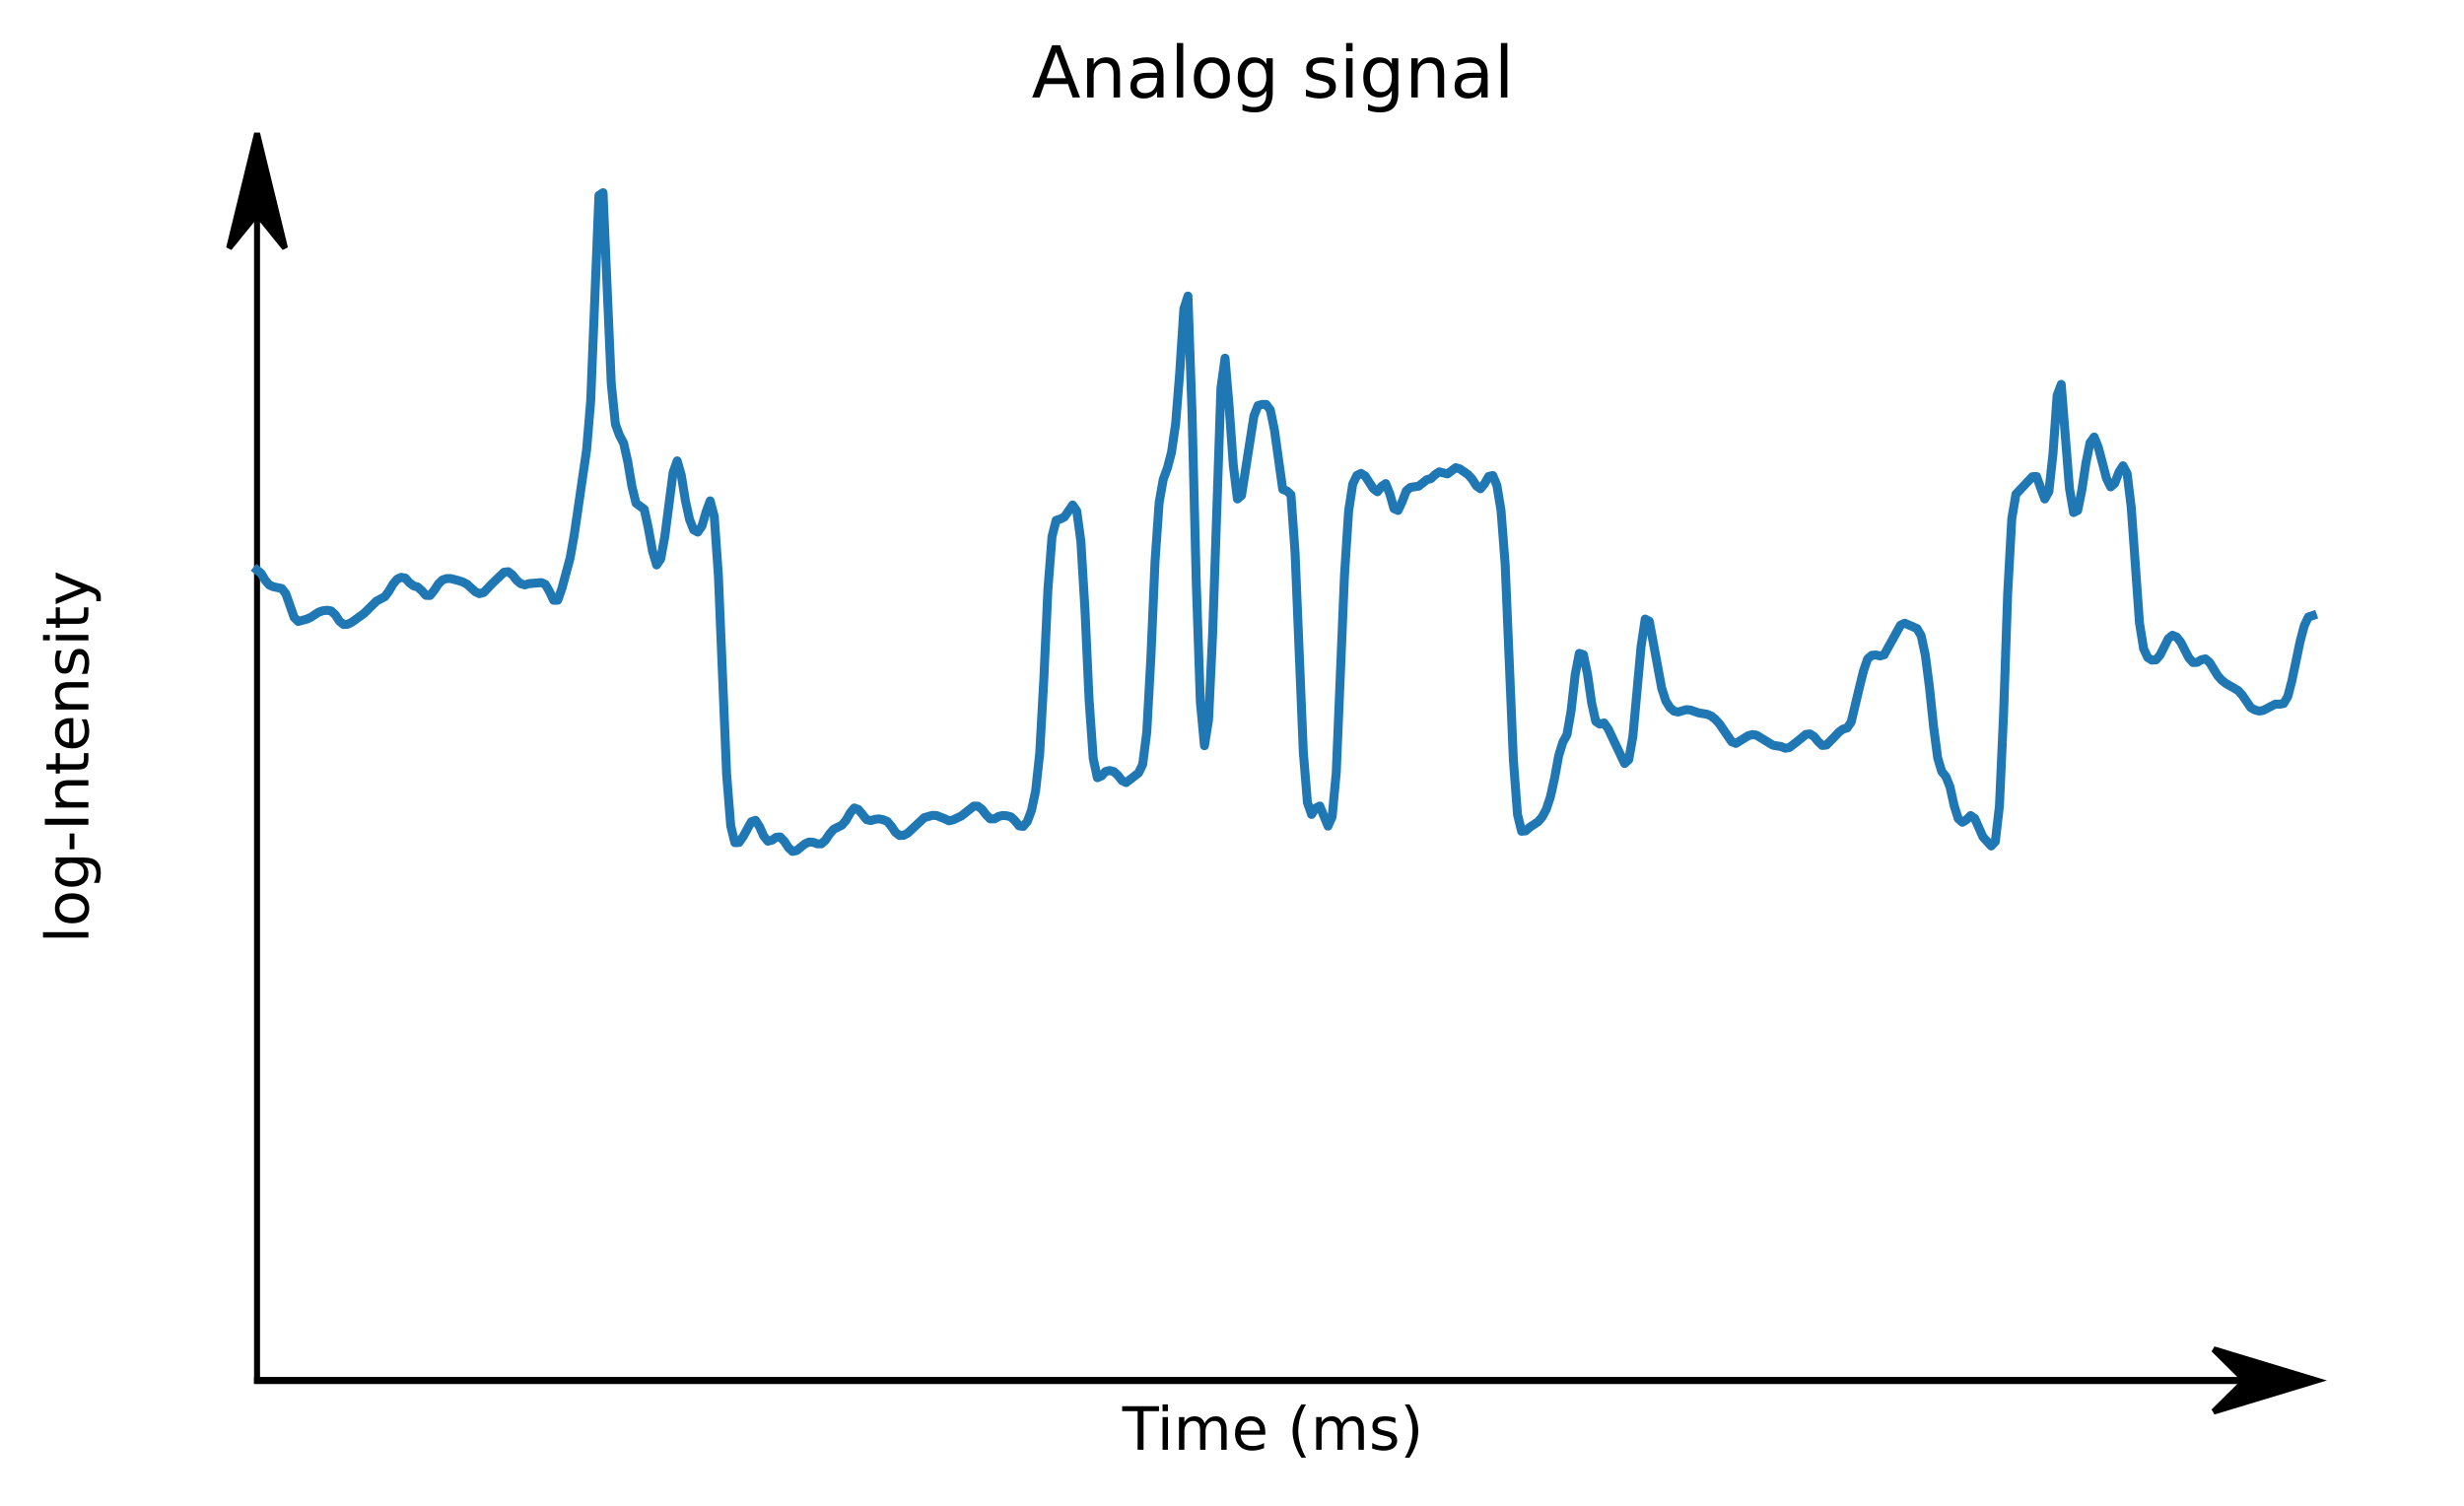
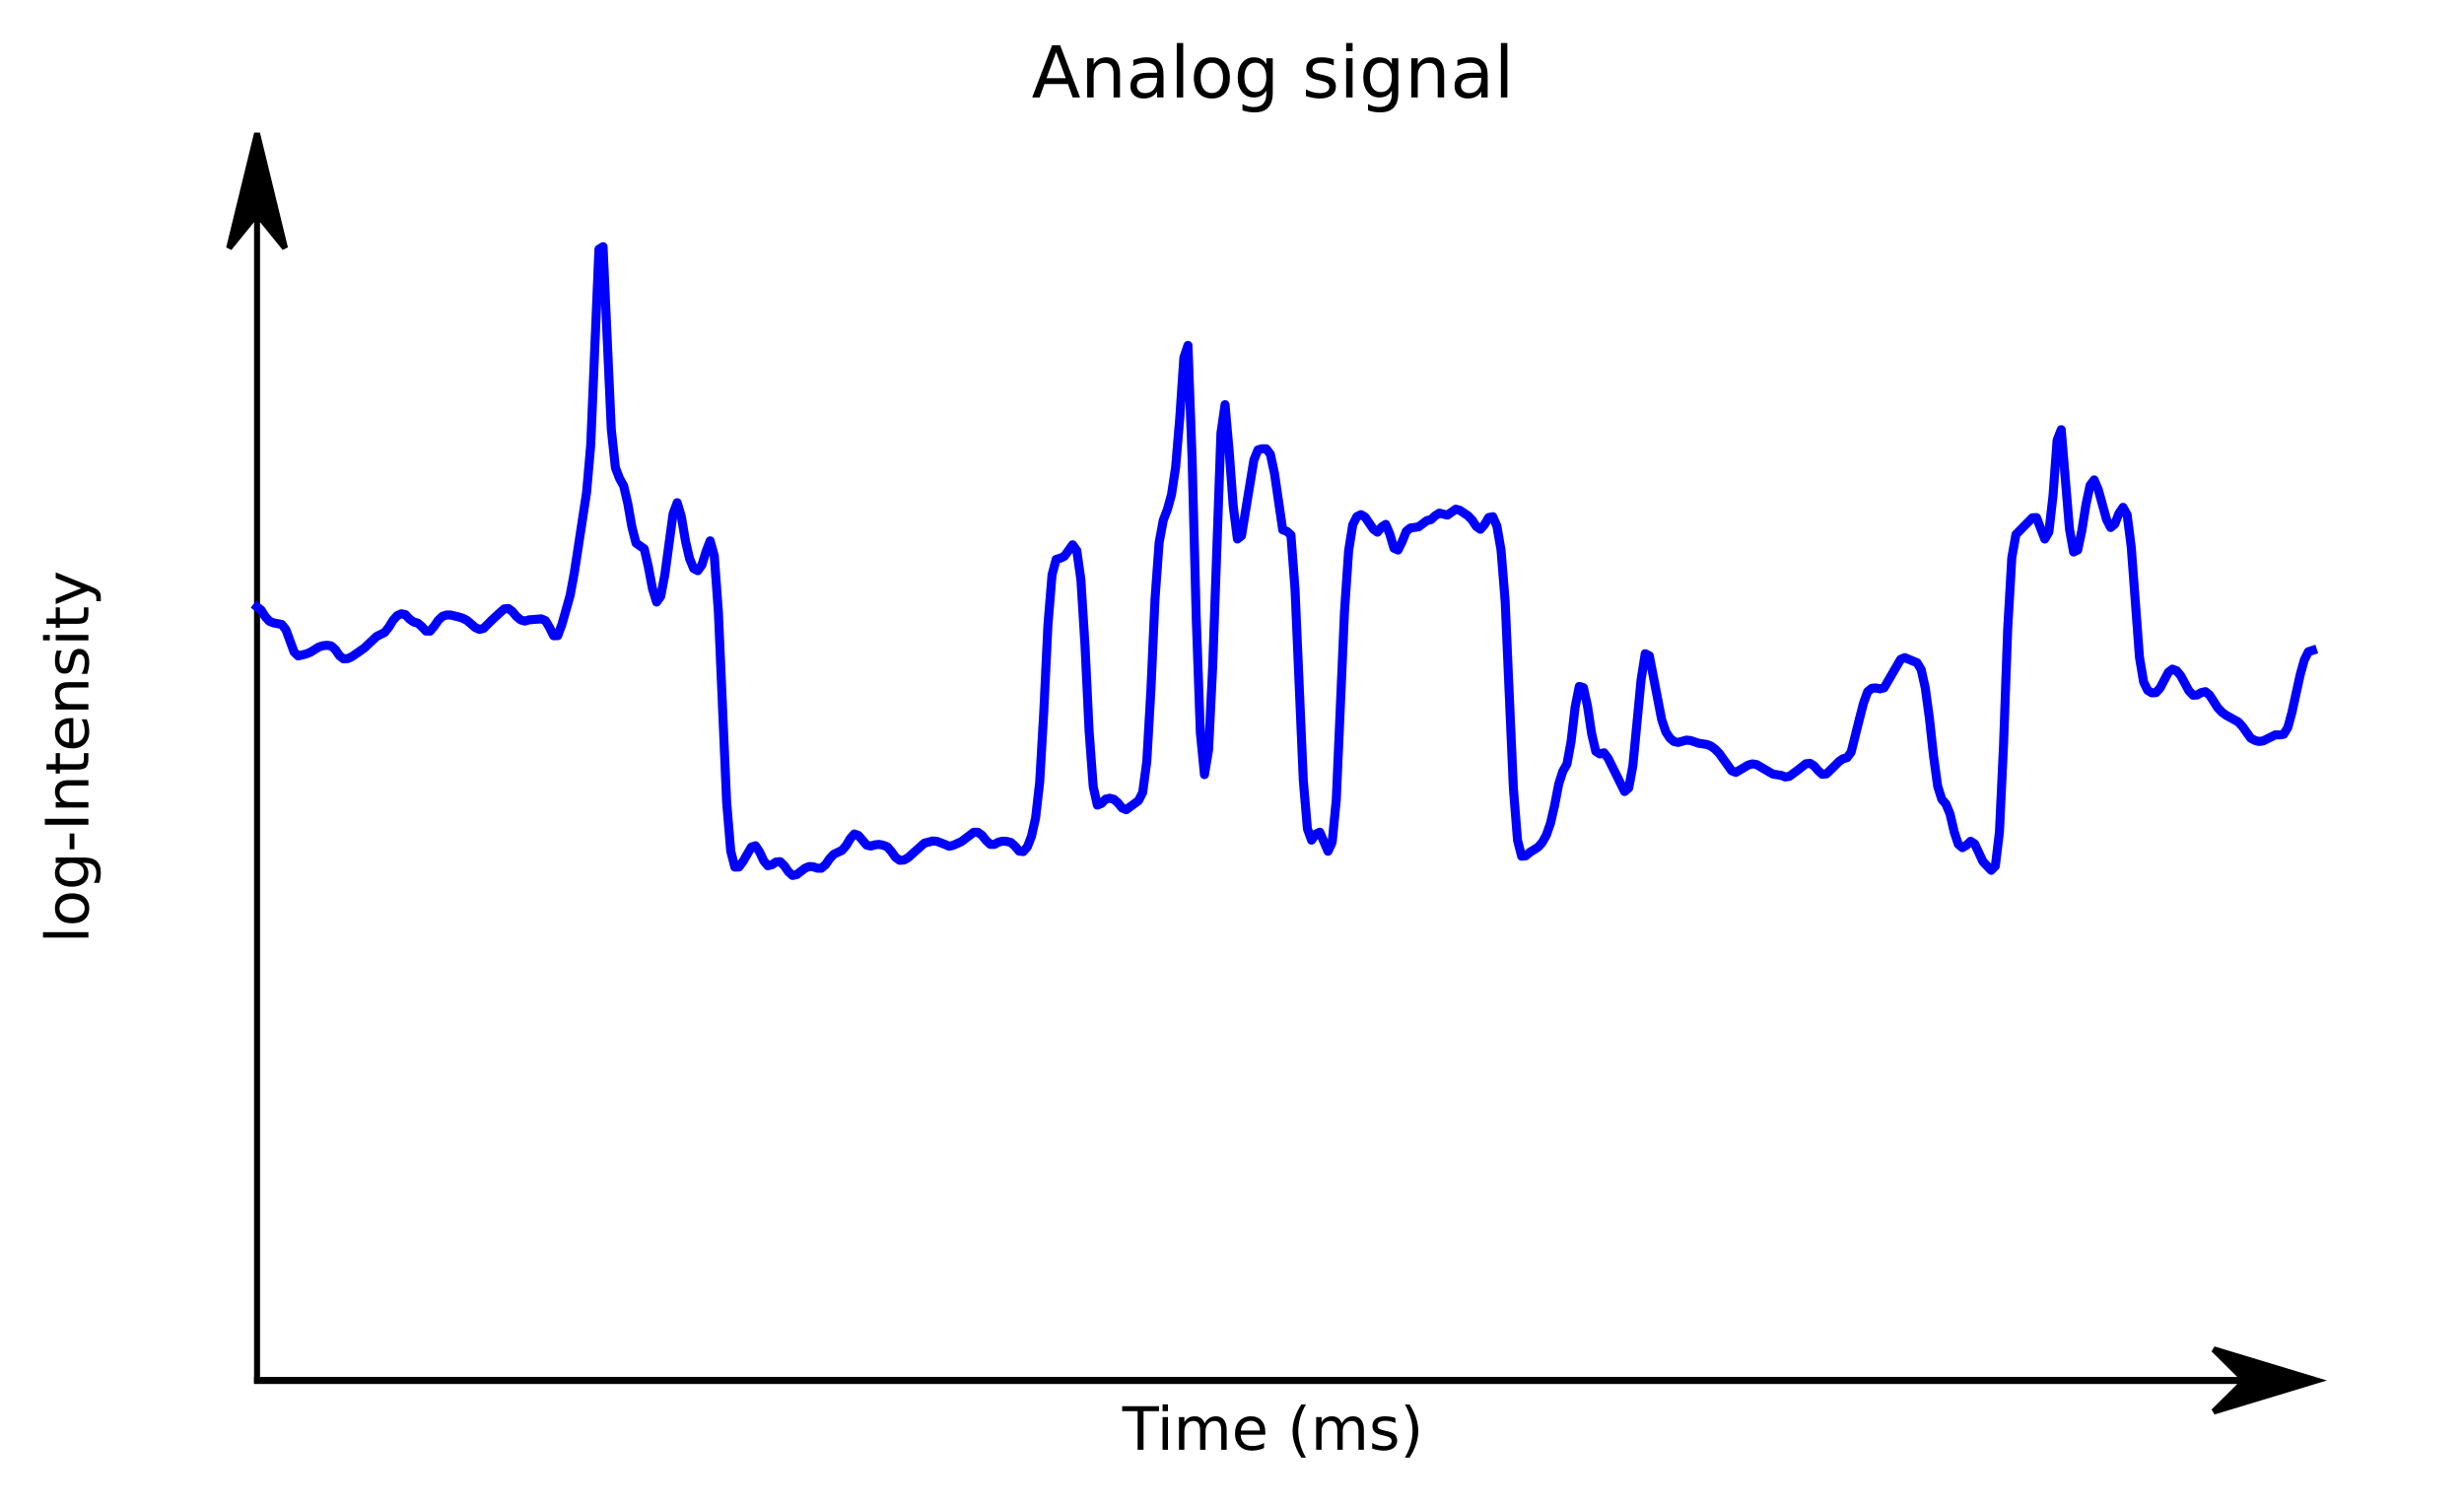
<svg xmlns="http://www.w3.org/2000/svg" xmlns:xlink="http://www.w3.org/1999/xlink" width="412.523pt" height="251.996pt" viewBox="0 0 412.523 251.996" version="1.1">
  <defs>
    <style type="text/css">*{stroke-linejoin: round; stroke-linecap: butt}</style>
  </defs>
  <g id="figure_1">
    <g id="patch_1">
      <path d="M 0 251.996  L 412.523 251.996  L 412.523 0  L 0 0  L 0 251.996  z " style="fill: none" />
    </g>
    <g id="axes_1">
      <g id="patch_2">
        <path d="M 20.878 231.118  L 405.323 231.118  L 405.323 22.318  L 20.878 22.318  L 20.878 231.118  z " style="fill: none" />
      </g>
      <g id="patch_3">
-         <path d="M 387.848 231.118  L 370.608 236.338  L 375.78 231.212  L 43.035 231.212  L 43.035 231.024  L 375.78 231.024  L 370.608 225.898  z " style="stroke: #000000; stroke-linejoin: miter" />
+         <path d="M 387.848 231.118  L 370.608 236.338  L 375.78 231.208  L 43.035 231.208  L 43.035 231.028  L 375.78 231.028  L 370.608 225.898  z " style="stroke: #000000; stroke-linejoin: miter" />
      </g>
      <g id="patch_4">
        <path d="M 43.035 22.318  L 47.717 41.54  L 43.035 35.774  L 43.035 231.118  L 43.034 231.118  L 43.034 35.774  L 38.353 41.54  z " style="stroke: #000000; stroke-linejoin: miter" />
      </g>
      <g id="matplotlib.axis_1">
        <g id="text_1">
          <g transform="translate(187.9013 242.7166) scale(0.1 -0.1)">
            <defs>
              <path id="DejaVuSans-54" d="M -19 4666  L 3928 4666  L 3928 4134  L 2272 4134  L 2272 0  L 1638 0  L 1638 4134  L -19 4134  L -19 4666  z " transform="scale(0.015625)" />
              <path id="DejaVuSans-69" d="M 603 3500  L 1178 3500  L 1178 0  L 603 0  L 603 3500  z M 603 4863  L 1178 4863  L 1178 4134  L 603 4134  L 603 4863  z " transform="scale(0.015625)" />
              <path id="DejaVuSans-6d" d="M 3328 2828  Q 3544 3216 3844 3400  Q 4144 3584 4550 3584  Q 5097 3584 5394 3201  Q 5691 2819 5691 2113  L 5691 0  L 5113 0  L 5113 2094  Q 5113 2597 4934 2840  Q 4756 3084 4391 3084  Q 3944 3084 3684 2787  Q 3425 2491 3425 1978  L 3425 0  L 2847 0  L 2847 2094  Q 2847 2600 2669 2842  Q 2491 3084 2119 3084  Q 1678 3084 1418 2786  Q 1159 2488 1159 1978  L 1159 0  L 581 0  L 581 3500  L 1159 3500  L 1159 2956  Q 1356 3278 1631 3431  Q 1906 3584 2284 3584  Q 2666 3584 2933 3390  Q 3200 3197 3328 2828  z " transform="scale(0.015625)" />
              <path id="DejaVuSans-65" d="M 3597 1894  L 3597 1613  L 953 1613  Q 991 1019 1311 708  Q 1631 397 2203 397  Q 2534 397 2845 478  Q 3156 559 3463 722  L 3463 178  Q 3153 47 2828 -22  Q 2503 -91 2169 -91  Q 1331 -91 842 396  Q 353 884 353 1716  Q 353 2575 817 3079  Q 1281 3584 2069 3584  Q 2775 3584 3186 3129  Q 3597 2675 3597 1894  z M 3022 2063  Q 3016 2534 2758 2815  Q 2500 3097 2075 3097  Q 1594 3097 1305 2825  Q 1016 2553 972 2059  L 3022 2063  z " transform="scale(0.015625)" />
              <path id="DejaVuSans-20" transform="scale(0.015625)" />
              <path id="DejaVuSans-28" d="M 1984 4856  Q 1566 4138 1362 3434  Q 1159 2731 1159 2009  Q 1159 1288 1364 580  Q 1569 -128 1984 -844  L 1484 -844  Q 1016 -109 783 600  Q 550 1309 550 2009  Q 550 2706 781 3412  Q 1013 4119 1484 4856  L 1984 4856  z " transform="scale(0.015625)" />
              <path id="DejaVuSans-73" d="M 2834 3397  L 2834 2853  Q 2591 2978 2328 3040  Q 2066 3103 1784 3103  Q 1356 3103 1142 2972  Q 928 2841 928 2578  Q 928 2378 1081 2264  Q 1234 2150 1697 2047  L 1894 2003  Q 2506 1872 2764 1633  Q 3022 1394 3022 966  Q 3022 478 2636 193  Q 2250 -91 1575 -91  Q 1294 -91 989 -36  Q 684 19 347 128  L 347 722  Q 666 556 975 473  Q 1284 391 1588 391  Q 1994 391 2212 530  Q 2431 669 2431 922  Q 2431 1156 2273 1281  Q 2116 1406 1581 1522  L 1381 1569  Q 847 1681 609 1914  Q 372 2147 372 2553  Q 372 3047 722 3315  Q 1072 3584 1716 3584  Q 2034 3584 2315 3537  Q 2597 3491 2834 3397  z " transform="scale(0.015625)" />
              <path id="DejaVuSans-29" d="M 513 4856  L 1013 4856  Q 1481 4119 1714 3412  Q 1947 2706 1947 2009  Q 1947 1309 1714 600  Q 1481 -109 1013 -844  L 513 -844  Q 928 -128 1133 580  Q 1338 1288 1338 2009  Q 1338 2731 1133 3434  Q 928 4138 513 4856  z " transform="scale(0.015625)" />
            </defs>
            <use xlink:href="#DejaVuSans-54" />
            <use xlink:href="#DejaVuSans-69" x="57.959" />
            <use xlink:href="#DejaVuSans-6d" x="85.742" />
            <use xlink:href="#DejaVuSans-65" x="183.154" />
            <use xlink:href="#DejaVuSans-20" x="244.678" />
            <use xlink:href="#DejaVuSans-28" x="276.465" />
            <use xlink:href="#DejaVuSans-6d" x="315.479" />
            <use xlink:href="#DejaVuSans-73" x="412.891" />
            <use xlink:href="#DejaVuSans-29" x="464.99" />
          </g>
        </g>
      </g>
      <g id="matplotlib.axis_2">
        <g id="text_2">
          <g transform="translate(14.79844 157.9072) rotate(-90) scale(0.1 -0.1)">
            <defs>
              <path id="DejaVuSans-6c" d="M 603 4863  L 1178 4863  L 1178 0  L 603 0  L 603 4863  z " transform="scale(0.015625)" />
              <path id="DejaVuSans-6f" d="M 1959 3097  Q 1497 3097 1228 2736  Q 959 2375 959 1747  Q 959 1119 1226 758  Q 1494 397 1959 397  Q 2419 397 2687 759  Q 2956 1122 2956 1747  Q 2956 2369 2687 2733  Q 2419 3097 1959 3097  z M 1959 3584  Q 2709 3584 3137 3096  Q 3566 2609 3566 1747  Q 3566 888 3137 398  Q 2709 -91 1959 -91  Q 1206 -91 779 398  Q 353 888 353 1747  Q 353 2609 779 3096  Q 1206 3584 1959 3584  z " transform="scale(0.015625)" />
              <path id="DejaVuSans-67" d="M 2906 1791  Q 2906 2416 2648 2759  Q 2391 3103 1925 3103  Q 1463 3103 1205 2759  Q 947 2416 947 1791  Q 947 1169 1205 825  Q 1463 481 1925 481  Q 2391 481 2648 825  Q 2906 1169 2906 1791  z M 3481 434  Q 3481 -459 3084 -895  Q 2688 -1331 1869 -1331  Q 1566 -1331 1297 -1286  Q 1028 -1241 775 -1147  L 775 -588  Q 1028 -725 1275 -790  Q 1522 -856 1778 -856  Q 2344 -856 2625 -561  Q 2906 -266 2906 331  L 2906 616  Q 2728 306 2450 153  Q 2172 0 1784 0  Q 1141 0 747 490  Q 353 981 353 1791  Q 353 2603 747 3093  Q 1141 3584 1784 3584  Q 2172 3584 2450 3431  Q 2728 3278 2906 2969  L 2906 3500  L 3481 3500  L 3481 434  z " transform="scale(0.015625)" />
              <path id="DejaVuSans-2d" d="M 313 2009  L 1997 2009  L 1997 1497  L 313 1497  L 313 2009  z " transform="scale(0.015625)" />
              <path id="DejaVuSans-49" d="M 628 4666  L 1259 4666  L 1259 0  L 628 0  L 628 4666  z " transform="scale(0.015625)" />
              <path id="DejaVuSans-6e" d="M 3513 2113  L 3513 0  L 2938 0  L 2938 2094  Q 2938 2591 2744 2837  Q 2550 3084 2163 3084  Q 1697 3084 1428 2787  Q 1159 2491 1159 1978  L 1159 0  L 581 0  L 581 3500  L 1159 3500  L 1159 2956  Q 1366 3272 1645 3428  Q 1925 3584 2291 3584  Q 2894 3584 3203 3211  Q 3513 2838 3513 2113  z " transform="scale(0.015625)" />
              <path id="DejaVuSans-74" d="M 1172 4494  L 1172 3500  L 2356 3500  L 2356 3053  L 1172 3053  L 1172 1153  Q 1172 725 1289 603  Q 1406 481 1766 481  L 2356 481  L 2356 0  L 1766 0  Q 1100 0 847 248  Q 594 497 594 1153  L 594 3053  L 172 3053  L 172 3500  L 594 3500  L 594 4494  L 1172 4494  z " transform="scale(0.015625)" />
              <path id="DejaVuSans-79" d="M 2059 -325  Q 1816 -950 1584 -1140  Q 1353 -1331 966 -1331  L 506 -1331  L 506 -850  L 844 -850  Q 1081 -850 1212 -737  Q 1344 -625 1503 -206  L 1606 56  L 191 3500  L 800 3500  L 1894 763  L 2988 3500  L 3597 3500  L 2059 -325  z " transform="scale(0.015625)" />
            </defs>
            <use xlink:href="#DejaVuSans-6c" />
            <use xlink:href="#DejaVuSans-6f" x="27.783" />
            <use xlink:href="#DejaVuSans-67" x="88.965" />
            <use xlink:href="#DejaVuSans-2d" x="152.441" />
            <use xlink:href="#DejaVuSans-49" x="188.525" />
            <use xlink:href="#DejaVuSans-6e" x="218.018" />
            <use xlink:href="#DejaVuSans-74" x="281.396" />
            <use xlink:href="#DejaVuSans-65" x="320.605" />
            <use xlink:href="#DejaVuSans-6e" x="382.129" />
            <use xlink:href="#DejaVuSans-73" x="445.508" />
            <use xlink:href="#DejaVuSans-69" x="497.607" />
            <use xlink:href="#DejaVuSans-74" x="525.391" />
            <use xlink:href="#DejaVuSans-79" x="564.6" />
          </g>
        </g>
      </g>
      <g id="line2d_1">
-         <path d="M 43.035 95.436  L 43.724 96.005  L 44.414 97.167  L 45.104 97.954  L 45.793 98.24  L 47.173 98.523  L 47.862 99.425  L 49.241 103.36  L 49.931 104.038  L 51.31 103.672  L 52 103.368  L 53.379 102.47  L 54.069 102.25  L 54.758 102.171  L 55.448 102.286  L 56.138 102.927  L 56.827 103.989  L 57.517 104.553  L 58.207 104.514  L 58.896 104.18  L 60.965 102.682  L 63.034 100.633  L 64.413 99.909  L 65.103 98.983  L 65.792 97.807  L 66.482 96.976  L 67.172 96.652  L 67.861 96.787  L 68.551 97.563  L 69.241 98.085  L 69.93 98.277  L 70.62 98.887  L 71.309 99.672  L 71.999 99.693  L 72.689 98.841  L 73.378 97.783  L 74.068 97.105  L 74.758 96.859  L 75.447 96.861  L 76.826 97.214  L 77.516 97.448  L 78.206 97.827  L 79.585 99.076  L 80.275 99.388  L 80.964 99.205  L 82.344 97.755  L 83.723 96.431  L 84.412 95.789  L 85.102 95.714  L 85.792 96.254  L 86.481 97.127  L 87.171 97.717  L 87.861 97.925  L 88.55 97.713  L 90.619 97.54  L 91.309 97.841  L 91.998 99.044  L 92.688 100.497  L 93.378 100.482  L 94.067 98.542  L 95.446 93.438  L 96.136 89.551  L 98.205 75.366  L 98.895 67.103  L 100.274 32.707  L 100.963 32.261  L 102.343 64.298  L 103.032 71.03  L 103.722 72.902  L 104.412 74.205  L 105.101 77.304  L 105.791 81.412  L 106.48 84.244  L 107.86 85.26  L 108.549 88.434  L 109.239 92.243  L 109.929 94.584  L 110.618 93.576  L 111.308 89.792  L 112.687 79.107  L 113.377 77.16  L 114.066 79.585  L 114.756 83.848  L 115.446 86.977  L 116.135 88.715  L 116.825 89.086  L 117.514 88.074  L 118.204 85.743  L 118.894 83.855  L 119.583 86.466  L 120.273 96.357  L 121.652 129.656  L 122.342 138.287  L 123.031 141.073  L 123.721 141.052  L 124.411 140.067  L 125.79 137.575  L 126.48 137.334  L 127.169 138.417  L 127.859 139.967  L 128.549 140.832  L 129.238 140.667  L 129.928 140.184  L 130.617 140.125  L 131.307 140.831  L 131.997 141.898  L 132.686 142.54  L 133.376 142.395  L 134.755 141.288  L 135.445 140.977  L 136.134 141.015  L 136.824 141.269  L 137.514 141.272  L 138.203 140.657  L 138.893 139.606  L 139.583 138.825  L 140.962 138.144  L 141.651 137.314  L 142.341 136.093  L 143.031 135.269  L 143.72 135.533  L 145.1 137.226  L 145.789 137.388  L 146.479 137.171  L 147.168 137.096  L 147.858 137.233  L 148.548 137.526  L 149.237 138.341  L 149.927 139.362  L 150.617 139.881  L 151.306 139.842  L 151.996 139.46  L 154.754 136.883  L 156.134 136.501  L 156.823 136.545  L 158.202 137.096  L 158.892 137.42  L 159.582 137.26  L 160.961 136.605  L 163.03 134.961  L 163.719 134.973  L 164.409 135.502  L 165.099 136.412  L 165.788 137.088  L 166.478 137.093  L 167.168 136.696  L 167.857 136.531  L 168.547 136.574  L 169.237 136.756  L 169.926 137.391  L 170.616 138.266  L 171.305 138.357  L 171.995 137.543  L 172.685 135.685  L 173.374 132.484  L 174.064 126.185  L 174.754 113.785  L 175.443 98.658  L 176.133 89.809  L 176.822 87.105  L 177.512 86.896  L 178.202 86.55  L 179.581 84.547  L 180.271 85.555  L 180.96 90.643  L 181.65 102.198  L 182.339 117.223  L 183.029 126.986  L 183.719 130.203  L 184.408 129.913  L 185.098 129.16  L 185.788 128.997  L 186.477 129.18  L 187.167 129.811  L 187.856 130.7  L 188.546 131.018  L 190.615 129.412  L 191.305 127.997  L 191.994 122.56  L 192.684 110.042  L 193.373 94.063  L 194.063 84.151  L 194.753 80.25  L 195.442 78.363  L 196.132 75.744  L 196.822 70.982  L 197.511 62.374  L 198.201 51.733  L 198.89 49.571  L 199.58 69.408  L 200.27 97.236  L 200.959 117.464  L 201.649 124.852  L 202.339 120.507  L 203.028 105.915  L 204.407 64.99  L 205.097 59.968  L 205.787 68.104  L 206.476 77.87  L 207.166 83.531  L 207.856 82.946  L 209.924 69.671  L 210.614 67.902  L 211.304 67.702  L 211.993 67.716  L 212.683 68.652  L 213.373 72.033  L 214.752 81.926  L 215.442 82.184  L 216.131 82.836  L 216.821 92.489  L 218.2 125.887  L 218.89 134.362  L 219.579 136.351  L 220.269 135.299  L 220.959 134.948  L 222.338 138.303  L 223.027 136.743  L 223.717 129.308  L 225.096 96.264  L 225.786 85.573  L 226.476 81.039  L 227.165 79.6  L 227.855 79.258  L 228.544 79.68  L 229.924 81.812  L 230.613 82.331  L 231.303 81.436  L 231.993 80.963  L 232.682 82.667  L 233.372 85.147  L 234.061 85.463  L 234.751 83.999  L 235.441 82.176  L 236.13 81.598  L 237.51 81.396  L 238.889 80.299  L 239.578 80.13  L 240.268 79.457  L 240.958 78.997  L 242.337 79.341  L 243.716 78.3  L 244.406 78.498  L 245.785 79.46  L 246.475 80.222  L 247.164 81.33  L 247.854 81.83  L 248.544 80.99  L 249.233 79.766  L 249.923 79.615  L 250.612 81.267  L 251.302 85.462  L 251.992 94.432  L 253.371 127.243  L 254.061 136.354  L 254.75 139.171  L 255.44 139.096  L 256.129 138.483  L 257.509 137.575  L 258.198 136.763  L 258.888 135.474  L 259.578 133.386  L 260.267 130.276  L 260.957 126.527  L 261.647 124.269  L 262.336 123.021  L 263.026 119.068  L 263.715 112.967  L 264.405 109.383  L 265.095 109.607  L 265.784 112.876  L 266.474 117.686  L 267.164 120.773  L 267.853 121.231  L 268.543 121.029  L 269.232 121.997  L 271.991 127.821  L 272.681 127.191  L 273.37 123.346  L 274.749 108.252  L 275.439 103.647  L 276.129 104.009  L 278.198 115.205  L 278.887 117.349  L 279.577 118.463  L 280.266 119.06  L 280.956 119.207  L 282.335 118.805  L 283.025 118.875  L 284.404 119.357  L 285.783 119.573  L 286.473 119.868  L 287.163 120.411  L 287.852 121.156  L 289.921 124.185  L 290.611 124.463  L 291.99 123.608  L 292.68 123.181  L 293.369 122.978  L 294.059 123.078  L 296.817 124.763  L 298.197 124.989  L 298.886 125.27  L 299.576 125.154  L 300.955 124.097  L 302.334 122.956  L 303.024 122.873  L 303.714 123.315  L 304.403 124.166  L 305.093 124.807  L 305.783 124.729  L 307.162 123.329  L 307.852 122.587  L 308.541 122.078  L 309.231 121.879  L 309.92 120.902  L 311.3 115.106  L 311.989 112.317  L 312.679 110.306  L 313.369 109.717  L 314.058 109.656  L 314.748 109.815  L 315.437 109.628  L 318.196 104.651  L 318.886 104.337  L 320.954 105.24  L 321.644 106.437  L 322.334 109.675  L 323.023 114.993  L 323.713 121.6  L 324.403 126.877  L 325.092 129.18  L 325.782 130.01  L 326.471 131.748  L 327.161 134.867  L 327.851 137.053  L 328.54 137.662  L 329.23 137.241  L 329.92 136.544  L 330.609 137.022  L 331.988 140.121  L 333.368 141.632  L 334.057 140.894  L 334.747 134.924  L 335.437 119.553  L 336.126 99.363  L 336.816 86.814  L 337.505 82.742  L 340.264 79.812  L 340.954 79.773  L 342.333 83.537  L 343.022 82.301  L 343.712 75.961  L 344.402 66.2  L 345.091 64.355  L 346.471 81.779  L 347.16 85.81  L 347.85 85.458  L 348.539 82.067  L 349.229 77.509  L 349.919 74.119  L 350.608 73.168  L 351.298 74.881  L 352.677 80.125  L 353.367 81.512  L 354.057 80.914  L 354.746 79.055  L 355.436 77.978  L 356.125 79.29  L 356.815 84.963  L 358.194 104.307  L 358.884 108.607  L 359.574 110.086  L 360.263 110.514  L 360.953 110.469  L 361.642 109.668  L 363.022 106.918  L 363.711 106.356  L 364.401 106.64  L 365.091 107.495  L 366.47 110.16  L 367.159 110.926  L 367.849 110.887  L 368.539 110.465  L 369.228 110.304  L 369.918 110.888  L 371.297 113.136  L 371.987 113.904  L 372.676 114.43  L 374.745 115.632  L 375.435 116.422  L 376.814 118.463  L 377.504 118.85  L 378.193 119.044  L 378.883 118.945  L 380.952 117.876  L 381.642 117.9  L 382.331 117.778  L 383.021 116.605  L 383.71 113.964  L 385.09 107.369  L 385.779 104.766  L 386.469 103.304  L 387.159 103.07  L 387.159 103.07  " clip-path="url(#p5d77b9a237)" style="fill: none; stroke: #1f77b4; stroke-width: 1.5; stroke-linecap: square" />
+         <path d="M 43.035 101.603  L 43.724 102.147  L 44.414 103.256  L 45.104 104.007  L 45.793 104.28  L 47.173 104.55  L 47.862 105.411  L 49.241 109.167  L 49.931 109.814  L 51.31 109.465  L 52 109.174  L 53.379 108.318  L 54.069 108.107  L 54.758 108.033  L 55.448 108.142  L 56.138 108.754  L 56.827 109.768  L 57.517 110.306  L 58.207 110.269  L 58.896 109.95  L 60.965 108.52  L 63.034 106.564  L 64.413 105.873  L 65.103 104.99  L 65.792 103.866  L 66.482 103.074  L 67.172 102.764  L 67.861 102.893  L 68.551 103.633  L 69.241 104.132  L 69.93 104.315  L 70.62 104.898  L 71.309 105.647  L 71.999 105.666  L 72.689 104.853  L 73.378 103.844  L 74.068 103.196  L 74.758 102.961  L 75.447 102.963  L 76.826 103.301  L 77.516 103.524  L 78.206 103.885  L 79.585 105.078  L 80.275 105.376  L 80.964 105.201  L 82.344 103.817  L 83.723 102.553  L 84.412 101.94  L 85.102 101.869  L 85.792 102.385  L 86.481 103.218  L 87.171 103.781  L 87.861 103.98  L 88.55 103.777  L 90.619 103.612  L 91.309 103.899  L 91.998 105.048  L 92.688 106.434  L 93.378 106.42  L 94.067 104.568  L 95.446 99.696  L 96.136 95.986  L 98.205 82.446  L 98.895 74.559  L 100.274 41.726  L 100.963 41.3  L 102.343 71.881  L 103.032 78.307  L 103.722 80.094  L 104.412 81.337  L 105.101 84.296  L 105.791 88.217  L 106.48 90.92  L 107.86 91.89  L 108.549 94.92  L 109.239 98.555  L 109.929 100.79  L 110.618 99.828  L 111.308 96.216  L 112.687 86.016  L 113.377 84.158  L 114.066 86.473  L 114.756 90.542  L 115.446 93.529  L 116.135 95.188  L 116.825 95.542  L 117.514 94.576  L 118.204 92.351  L 118.894 90.548  L 119.583 93.041  L 120.273 102.482  L 121.652 134.268  L 122.342 142.507  L 123.031 145.166  L 123.721 145.146  L 124.411 144.206  L 125.79 141.827  L 126.48 141.596  L 127.169 142.63  L 127.859 144.11  L 128.549 144.936  L 129.238 144.779  L 129.928 144.317  L 130.617 144.261  L 131.307 144.935  L 131.997 145.953  L 132.686 146.567  L 133.376 146.428  L 134.755 145.371  L 135.445 145.074  L 136.134 145.11  L 136.824 145.353  L 137.514 145.356  L 138.203 144.769  L 138.893 143.765  L 139.583 143.02  L 140.962 142.371  L 141.651 141.578  L 142.341 140.412  L 143.031 139.626  L 143.72 139.878  L 145.1 141.494  L 145.789 141.648  L 146.479 141.441  L 147.168 141.37  L 147.858 141.501  L 148.548 141.78  L 149.237 142.558  L 149.927 143.533  L 150.617 144.028  L 151.306 143.991  L 151.996 143.626  L 154.754 141.166  L 156.134 140.801  L 156.823 140.844  L 158.202 141.37  L 158.892 141.679  L 159.582 141.526  L 160.961 140.901  L 163.03 139.332  L 163.719 139.343  L 164.409 139.848  L 165.099 140.717  L 165.788 141.362  L 166.478 141.366  L 167.168 140.988  L 167.857 140.83  L 168.547 140.871  L 169.237 141.045  L 169.926 141.651  L 170.616 142.487  L 171.305 142.573  L 171.995 141.796  L 172.685 140.023  L 173.374 136.968  L 174.064 130.955  L 174.754 119.118  L 175.443 104.679  L 176.133 96.232  L 176.822 93.651  L 177.512 93.452  L 178.202 93.121  L 179.581 91.209  L 180.271 92.172  L 180.96 97.028  L 181.65 108.058  L 182.339 122.4  L 183.029 131.719  L 183.719 134.79  L 184.408 134.513  L 185.098 133.794  L 185.788 133.639  L 186.477 133.814  L 187.167 134.416  L 187.856 135.264  L 188.546 135.568  L 190.615 134.035  L 191.305 132.684  L 191.994 127.494  L 192.684 115.545  L 193.373 100.292  L 194.063 90.832  L 194.753 87.107  L 195.442 85.306  L 196.132 82.807  L 196.822 78.261  L 197.511 70.045  L 198.201 59.887  L 198.89 57.823  L 199.58 76.759  L 200.27 103.322  L 200.959 122.63  L 201.649 129.682  L 202.339 125.535  L 203.028 111.606  L 204.407 72.542  L 205.097 67.747  L 205.787 75.513  L 206.476 84.836  L 207.166 90.239  L 207.856 89.681  L 209.924 77.01  L 210.614 75.32  L 211.304 75.13  L 211.993 75.144  L 212.683 76.037  L 213.373 79.264  L 214.752 88.708  L 215.442 88.954  L 216.131 89.576  L 216.821 98.79  L 218.2 130.67  L 218.89 138.76  L 219.579 140.658  L 220.269 139.654  L 220.959 139.32  L 222.338 142.522  L 223.027 141.032  L 223.717 133.936  L 225.096 102.394  L 225.786 92.188  L 226.476 87.86  L 227.165 86.487  L 227.855 86.161  L 228.544 86.564  L 229.924 88.598  L 230.613 89.094  L 231.303 88.24  L 231.993 87.788  L 232.682 89.415  L 233.372 91.782  L 234.061 92.084  L 234.751 90.686  L 235.441 88.946  L 236.13 88.394  L 237.51 88.202  L 238.889 87.154  L 239.578 86.994  L 240.268 86.351  L 240.958 85.912  L 242.337 86.24  L 243.716 85.246  L 244.406 85.435  L 245.785 86.354  L 246.475 87.081  L 247.164 88.139  L 247.854 88.616  L 248.544 87.814  L 249.233 86.645  L 249.923 86.502  L 250.612 88.079  L 251.302 92.082  L 251.992 100.645  L 253.371 131.964  L 254.061 140.661  L 254.75 143.35  L 255.44 143.279  L 256.129 142.694  L 257.509 141.827  L 258.198 141.052  L 258.888 139.822  L 259.578 137.828  L 260.267 134.86  L 260.957 131.281  L 261.647 129.126  L 262.336 127.934  L 263.026 124.162  L 263.715 118.337  L 264.405 114.916  L 265.095 115.13  L 265.784 118.251  L 266.474 122.842  L 267.164 125.789  L 267.853 126.226  L 268.543 126.033  L 269.232 126.957  L 271.991 132.516  L 272.681 131.915  L 273.37 128.244  L 274.749 113.837  L 275.439 109.442  L 276.129 109.787  L 278.198 120.474  L 278.887 122.521  L 279.577 123.583  L 280.266 124.153  L 280.956 124.294  L 282.335 123.91  L 283.025 123.976  L 284.404 124.437  L 285.783 124.643  L 286.473 124.925  L 287.163 125.444  L 287.852 126.155  L 289.921 129.045  L 290.611 129.311  L 291.99 128.494  L 292.68 128.087  L 293.369 127.893  L 294.059 127.989  L 296.817 129.597  L 298.197 129.813  L 298.886 130.082  L 299.576 129.971  L 300.955 128.962  L 302.334 127.873  L 303.024 127.794  L 303.714 128.215  L 304.403 129.028  L 305.093 129.639  L 305.783 129.565  L 307.162 128.228  L 307.852 127.52  L 308.541 127.034  L 309.231 126.845  L 309.92 125.912  L 311.3 120.379  L 311.989 117.717  L 312.679 115.798  L 313.369 115.235  L 314.058 115.177  L 314.748 115.329  L 315.437 115.151  L 318.196 110.4  L 318.886 110.1  L 320.954 110.961  L 321.644 112.104  L 322.334 115.195  L 323.023 120.271  L 323.713 126.578  L 324.403 131.615  L 325.092 133.813  L 325.782 134.606  L 326.471 136.265  L 327.161 139.242  L 327.851 141.328  L 328.54 141.91  L 329.23 141.508  L 329.92 140.843  L 330.609 141.299  L 331.988 144.257  L 333.368 145.7  L 334.057 144.995  L 334.747 139.296  L 335.437 124.624  L 336.126 105.352  L 336.816 93.373  L 337.505 89.487  L 340.264 86.689  L 340.954 86.652  L 342.333 90.245  L 343.022 89.065  L 343.712 83.013  L 344.402 73.696  L 345.091 71.936  L 346.471 88.567  L 347.16 92.415  L 347.85 92.079  L 348.539 88.842  L 349.229 84.491  L 349.919 81.256  L 350.608 80.348  L 351.298 81.983  L 352.677 86.988  L 353.367 88.312  L 354.057 87.741  L 354.746 85.967  L 355.436 84.939  L 356.125 86.191  L 356.815 91.607  L 358.194 110.071  L 358.884 114.176  L 359.574 115.588  L 360.263 115.996  L 360.953 115.953  L 361.642 115.188  L 363.022 112.563  L 363.711 112.027  L 364.401 112.298  L 365.091 113.114  L 366.47 115.658  L 367.159 116.389  L 367.849 116.352  L 368.539 115.949  L 369.228 115.796  L 369.918 116.353  L 371.297 118.499  L 371.987 119.232  L 372.676 119.734  L 374.745 120.882  L 375.435 121.636  L 376.814 123.583  L 377.504 123.953  L 378.193 124.138  L 378.883 124.044  L 380.952 123.023  L 381.642 123.046  L 382.331 122.93  L 383.021 121.81  L 383.71 119.29  L 385.09 112.994  L 385.779 110.51  L 386.469 109.113  L 387.159 108.89  L 387.159 108.89  " clip-path="url(#p447459a253)" style="fill: none; stroke: #0000ff; stroke-opacity: 0.2; stroke-width: 1.5; stroke-linecap: square" />
+       </g>
+       <g id="line2d_2">
+         <path d="M 43.035 101.603  L 43.724 102.147  L 44.414 103.256  L 45.104 104.007  L 45.793 104.28  L 47.173 104.55  L 47.862 105.411  L 49.241 109.167  L 49.931 109.814  L 51.31 109.465  L 52 109.174  L 53.379 108.318  L 54.069 108.107  L 54.758 108.033  L 55.448 108.142  L 56.138 108.754  L 56.827 109.768  L 57.517 110.306  L 58.207 110.269  L 58.896 109.95  L 60.965 108.52  L 63.034 106.564  L 64.413 105.873  L 65.103 104.99  L 65.792 103.866  L 66.482 103.074  L 67.172 102.764  L 67.861 102.893  L 68.551 103.633  L 69.241 104.132  L 69.93 104.315  L 70.62 104.898  L 71.309 105.647  L 71.999 105.666  L 72.689 104.853  L 73.378 103.844  L 74.068 103.196  L 74.758 102.961  L 75.447 102.963  L 76.826 103.301  L 77.516 103.524  L 78.206 103.885  L 79.585 105.078  L 80.275 105.376  L 80.964 105.201  L 82.344 103.817  L 83.723 102.553  L 84.412 101.94  L 85.102 101.869  L 85.792 102.385  L 86.481 103.218  L 87.171 103.781  L 87.861 103.98  L 88.55 103.777  L 90.619 103.612  L 91.309 103.899  L 91.998 105.048  L 92.688 106.434  L 93.378 106.42  L 94.067 104.568  L 95.446 99.696  L 96.136 95.986  L 98.205 82.446  L 98.895 74.559  L 100.274 41.726  L 100.963 41.3  L 102.343 71.881  L 103.032 78.307  L 103.722 80.094  L 104.412 81.337  L 105.101 84.296  L 105.791 88.217  L 106.48 90.92  L 107.86 91.89  L 108.549 94.92  L 109.239 98.555  L 109.929 100.79  L 110.618 99.828  L 111.308 96.216  L 112.687 86.016  L 113.377 84.158  L 114.066 86.473  L 114.756 90.542  L 115.446 93.529  L 116.135 95.188  L 116.825 95.542  L 117.514 94.576  L 118.204 92.351  L 118.894 90.548  L 119.583 93.041  L 120.273 102.482  L 121.652 134.268  L 122.342 142.507  L 123.031 145.166  L 123.721 145.146  L 124.411 144.206  L 125.79 141.827  L 126.48 141.596  L 127.169 142.63  L 127.859 144.11  L 128.549 144.936  L 129.238 144.779  L 129.928 144.317  L 130.617 144.261  L 131.307 144.935  L 131.997 145.953  L 132.686 146.567  L 133.376 146.428  L 134.755 145.371  L 135.445 145.074  L 136.134 145.11  L 136.824 145.353  L 137.514 145.356  L 138.203 144.769  L 138.893 143.765  L 139.583 143.02  L 140.962 142.371  L 141.651 141.578  L 142.341 140.412  L 143.031 139.626  L 143.72 139.878  L 145.1 141.494  L 145.789 141.648  L 146.479 141.441  L 147.168 141.37  L 147.858 141.501  L 148.548 141.78  L 149.237 142.558  L 149.927 143.533  L 150.617 144.028  L 151.306 143.991  L 151.996 143.626  L 154.754 141.166  L 156.134 140.801  L 156.823 140.844  L 158.202 141.37  L 158.892 141.679  L 159.582 141.526  L 160.961 140.901  L 163.03 139.332  L 163.719 139.343  L 164.409 139.848  L 165.099 140.717  L 165.788 141.362  L 166.478 141.366  L 167.168 140.988  L 167.857 140.83  L 168.547 140.871  L 169.237 141.045  L 169.926 141.651  L 170.616 142.487  L 171.305 142.573  L 171.995 141.796  L 172.685 140.023  L 173.374 136.968  L 174.064 130.955  L 174.754 119.118  L 175.443 104.679  L 176.133 96.232  L 176.822 93.651  L 177.512 93.452  L 178.202 93.121  L 179.581 91.209  L 180.271 92.172  L 180.96 97.028  L 181.65 108.058  L 182.339 122.4  L 183.029 131.719  L 183.719 134.79  L 184.408 134.513  L 185.098 133.794  L 185.788 133.639  L 186.477 133.814  L 187.167 134.416  L 187.856 135.264  L 188.546 135.568  L 190.615 134.035  L 191.305 132.684  L 191.994 127.494  L 192.684 115.545  L 193.373 100.292  L 194.063 90.832  L 194.753 87.107  L 195.442 85.306  L 196.132 82.807  L 196.822 78.261  L 197.511 70.045  L 198.201 59.887  L 198.89 57.823  L 199.58 76.759  L 200.27 103.322  L 200.959 122.63  L 201.649 129.682  L 202.339 125.535  L 203.028 111.606  L 204.407 72.542  L 205.097 67.747  L 205.787 75.513  L 206.476 84.836  L 207.166 90.239  L 207.856 89.681  L 209.924 77.01  L 210.614 75.32  L 211.304 75.13  L 211.993 75.144  L 212.683 76.037  L 213.373 79.264  L 214.752 88.708  L 215.442 88.954  L 216.131 89.576  L 216.821 98.79  L 218.2 130.67  L 218.89 138.76  L 219.579 140.658  L 220.269 139.654  L 220.959 139.32  L 222.338 142.522  L 223.027 141.032  L 223.717 133.936  L 225.096 102.394  L 225.786 92.188  L 226.476 87.86  L 227.165 86.487  L 227.855 86.161  L 228.544 86.564  L 229.924 88.598  L 230.613 89.094  L 231.303 88.24  L 231.993 87.788  L 232.682 89.415  L 233.372 91.782  L 234.061 92.084  L 234.751 90.686  L 235.441 88.946  L 236.13 88.394  L 237.51 88.202  L 238.889 87.154  L 239.578 86.994  L 240.268 86.351  L 240.958 85.912  L 242.337 86.24  L 243.716 85.246  L 244.406 85.435  L 245.785 86.354  L 246.475 87.081  L 247.164 88.139  L 247.854 88.616  L 248.544 87.814  L 249.233 86.645  L 249.923 86.502  L 250.612 88.079  L 251.302 92.082  L 251.992 100.645  L 253.371 131.964  L 254.061 140.661  L 254.75 143.35  L 255.44 143.279  L 256.129 142.694  L 257.509 141.827  L 258.198 141.052  L 258.888 139.822  L 259.578 137.828  L 260.267 134.86  L 260.957 131.281  L 261.647 129.126  L 262.336 127.934  L 263.026 124.162  L 263.715 118.337  L 264.405 114.916  L 265.095 115.13  L 265.784 118.251  L 266.474 122.842  L 267.164 125.789  L 267.853 126.226  L 268.543 126.033  L 269.232 126.957  L 271.991 132.516  L 272.681 131.915  L 273.37 128.244  L 274.749 113.837  L 275.439 109.442  L 276.129 109.787  L 278.198 120.474  L 278.887 122.521  L 279.577 123.583  L 280.266 124.153  L 280.956 124.294  L 282.335 123.91  L 283.025 123.976  L 284.404 124.437  L 285.783 124.643  L 286.473 124.925  L 287.163 125.444  L 287.852 126.155  L 289.921 129.045  L 290.611 129.311  L 291.99 128.494  L 292.68 128.087  L 293.369 127.893  L 294.059 127.989  L 296.817 129.597  L 298.197 129.813  L 298.886 130.082  L 299.576 129.971  L 300.955 128.962  L 302.334 127.873  L 303.024 127.794  L 303.714 128.215  L 304.403 129.028  L 305.093 129.639  L 305.783 129.565  L 307.162 128.228  L 307.852 127.52  L 308.541 127.034  L 309.231 126.845  L 309.92 125.912  L 311.3 120.379  L 311.989 117.717  L 312.679 115.798  L 313.369 115.235  L 314.058 115.177  L 314.748 115.329  L 315.437 115.151  L 318.196 110.4  L 318.886 110.1  L 320.954 110.961  L 321.644 112.104  L 322.334 115.195  L 323.023 120.271  L 323.713 126.578  L 324.403 131.615  L 325.092 133.813  L 325.782 134.606  L 326.471 136.265  L 327.161 139.242  L 327.851 141.328  L 328.54 141.91  L 329.23 141.508  L 329.92 140.843  L 330.609 141.299  L 331.988 144.257  L 333.368 145.7  L 334.057 144.995  L 334.747 139.296  L 335.437 124.624  L 336.126 105.352  L 336.816 93.373  L 337.505 89.487  L 340.264 86.689  L 340.954 86.652  L 342.333 90.245  L 343.022 89.065  L 343.712 83.013  L 344.402 73.696  L 345.091 71.936  L 346.471 88.567  L 347.16 92.415  L 347.85 92.079  L 348.539 88.842  L 349.229 84.491  L 349.919 81.256  L 350.608 80.348  L 351.298 81.983  L 352.677 86.988  L 353.367 88.312  L 354.057 87.741  L 354.746 85.967  L 355.436 84.939  L 356.125 86.191  L 356.815 91.607  L 358.194 110.071  L 358.884 114.176  L 359.574 115.588  L 360.263 115.996  L 360.953 115.953  L 361.642 115.188  L 363.022 112.563  L 363.711 112.027  L 364.401 112.298  L 365.091 113.114  L 366.47 115.658  L 367.159 116.389  L 367.849 116.352  L 368.539 115.949  L 369.228 115.796  L 369.918 116.353  L 371.297 118.499  L 371.987 119.232  L 372.676 119.734  L 374.745 120.882  L 375.435 121.636  L 376.814 123.583  L 377.504 123.953  L 378.193 124.138  L 378.883 124.044  L 380.952 123.023  L 381.642 123.046  L 382.331 122.93  L 383.021 121.81  L 383.71 119.29  L 385.09 112.994  L 385.779 110.51  L 386.469 109.113  L 387.159 108.89  L 387.159 108.89  " clip-path="url(#p447459a253)" style="fill: none; stroke: #0000ff; stroke-width: 1.5; stroke-linecap: square" />
      </g>
      <g id="text_3">
        <g transform="translate(172.7149 16.31812) scale(0.12 -0.12)">
          <defs>
            <path id="DejaVuSans-41" d="M 2188 4044  L 1331 1722  L 3047 1722  L 2188 4044  z M 1831 4666  L 2547 4666  L 4325 0  L 3669 0  L 3244 1197  L 1141 1197  L 716 0  L 50 0  L 1831 4666  z " transform="scale(0.015625)" />
            <path id="DejaVuSans-61" d="M 2194 1759  Q 1497 1759 1228 1600  Q 959 1441 959 1056  Q 959 750 1161 570  Q 1363 391 1709 391  Q 2188 391 2477 730  Q 2766 1069 2766 1631  L 2766 1759  L 2194 1759  z M 3341 1997  L 3341 0  L 2766 0  L 2766 531  Q 2569 213 2275 61  Q 1981 -91 1556 -91  Q 1019 -91 701 211  Q 384 513 384 1019  Q 384 1609 779 1909  Q 1175 2209 1959 2209  L 2766 2209  L 2766 2266  Q 2766 2663 2505 2880  Q 2244 3097 1772 3097  Q 1472 3097 1187 3025  Q 903 2953 641 2809  L 641 3341  Q 956 3463 1253 3523  Q 1550 3584 1831 3584  Q 2591 3584 2966 3190  Q 3341 2797 3341 1997  z " transform="scale(0.015625)" />
          </defs>
          <use xlink:href="#DejaVuSans-41" />
          <use xlink:href="#DejaVuSans-6e" x="68.408" />
          <use xlink:href="#DejaVuSans-61" x="131.787" />
          <use xlink:href="#DejaVuSans-6c" x="193.066" />
          <use xlink:href="#DejaVuSans-6f" x="220.85" />
          <use xlink:href="#DejaVuSans-67" x="282.031" />
          <use xlink:href="#DejaVuSans-20" x="345.508" />
          <use xlink:href="#DejaVuSans-73" x="377.295" />
          <use xlink:href="#DejaVuSans-69" x="429.395" />
          <use xlink:href="#DejaVuSans-67" x="457.178" />
          <use xlink:href="#DejaVuSans-6e" x="520.654" />
          <use xlink:href="#DejaVuSans-61" x="584.033" />
          <use xlink:href="#DejaVuSans-6c" x="645.312" />
        </g>
      </g>
    </g>
  </g>
  <defs>
-     <clipPath id="p5d77b9a237">
+     <clipPath id="p447459a253">
      <rect x="20.878" y="22.318" width="384.445" height="208.8" />
    </clipPath>
  </defs>
</svg>
